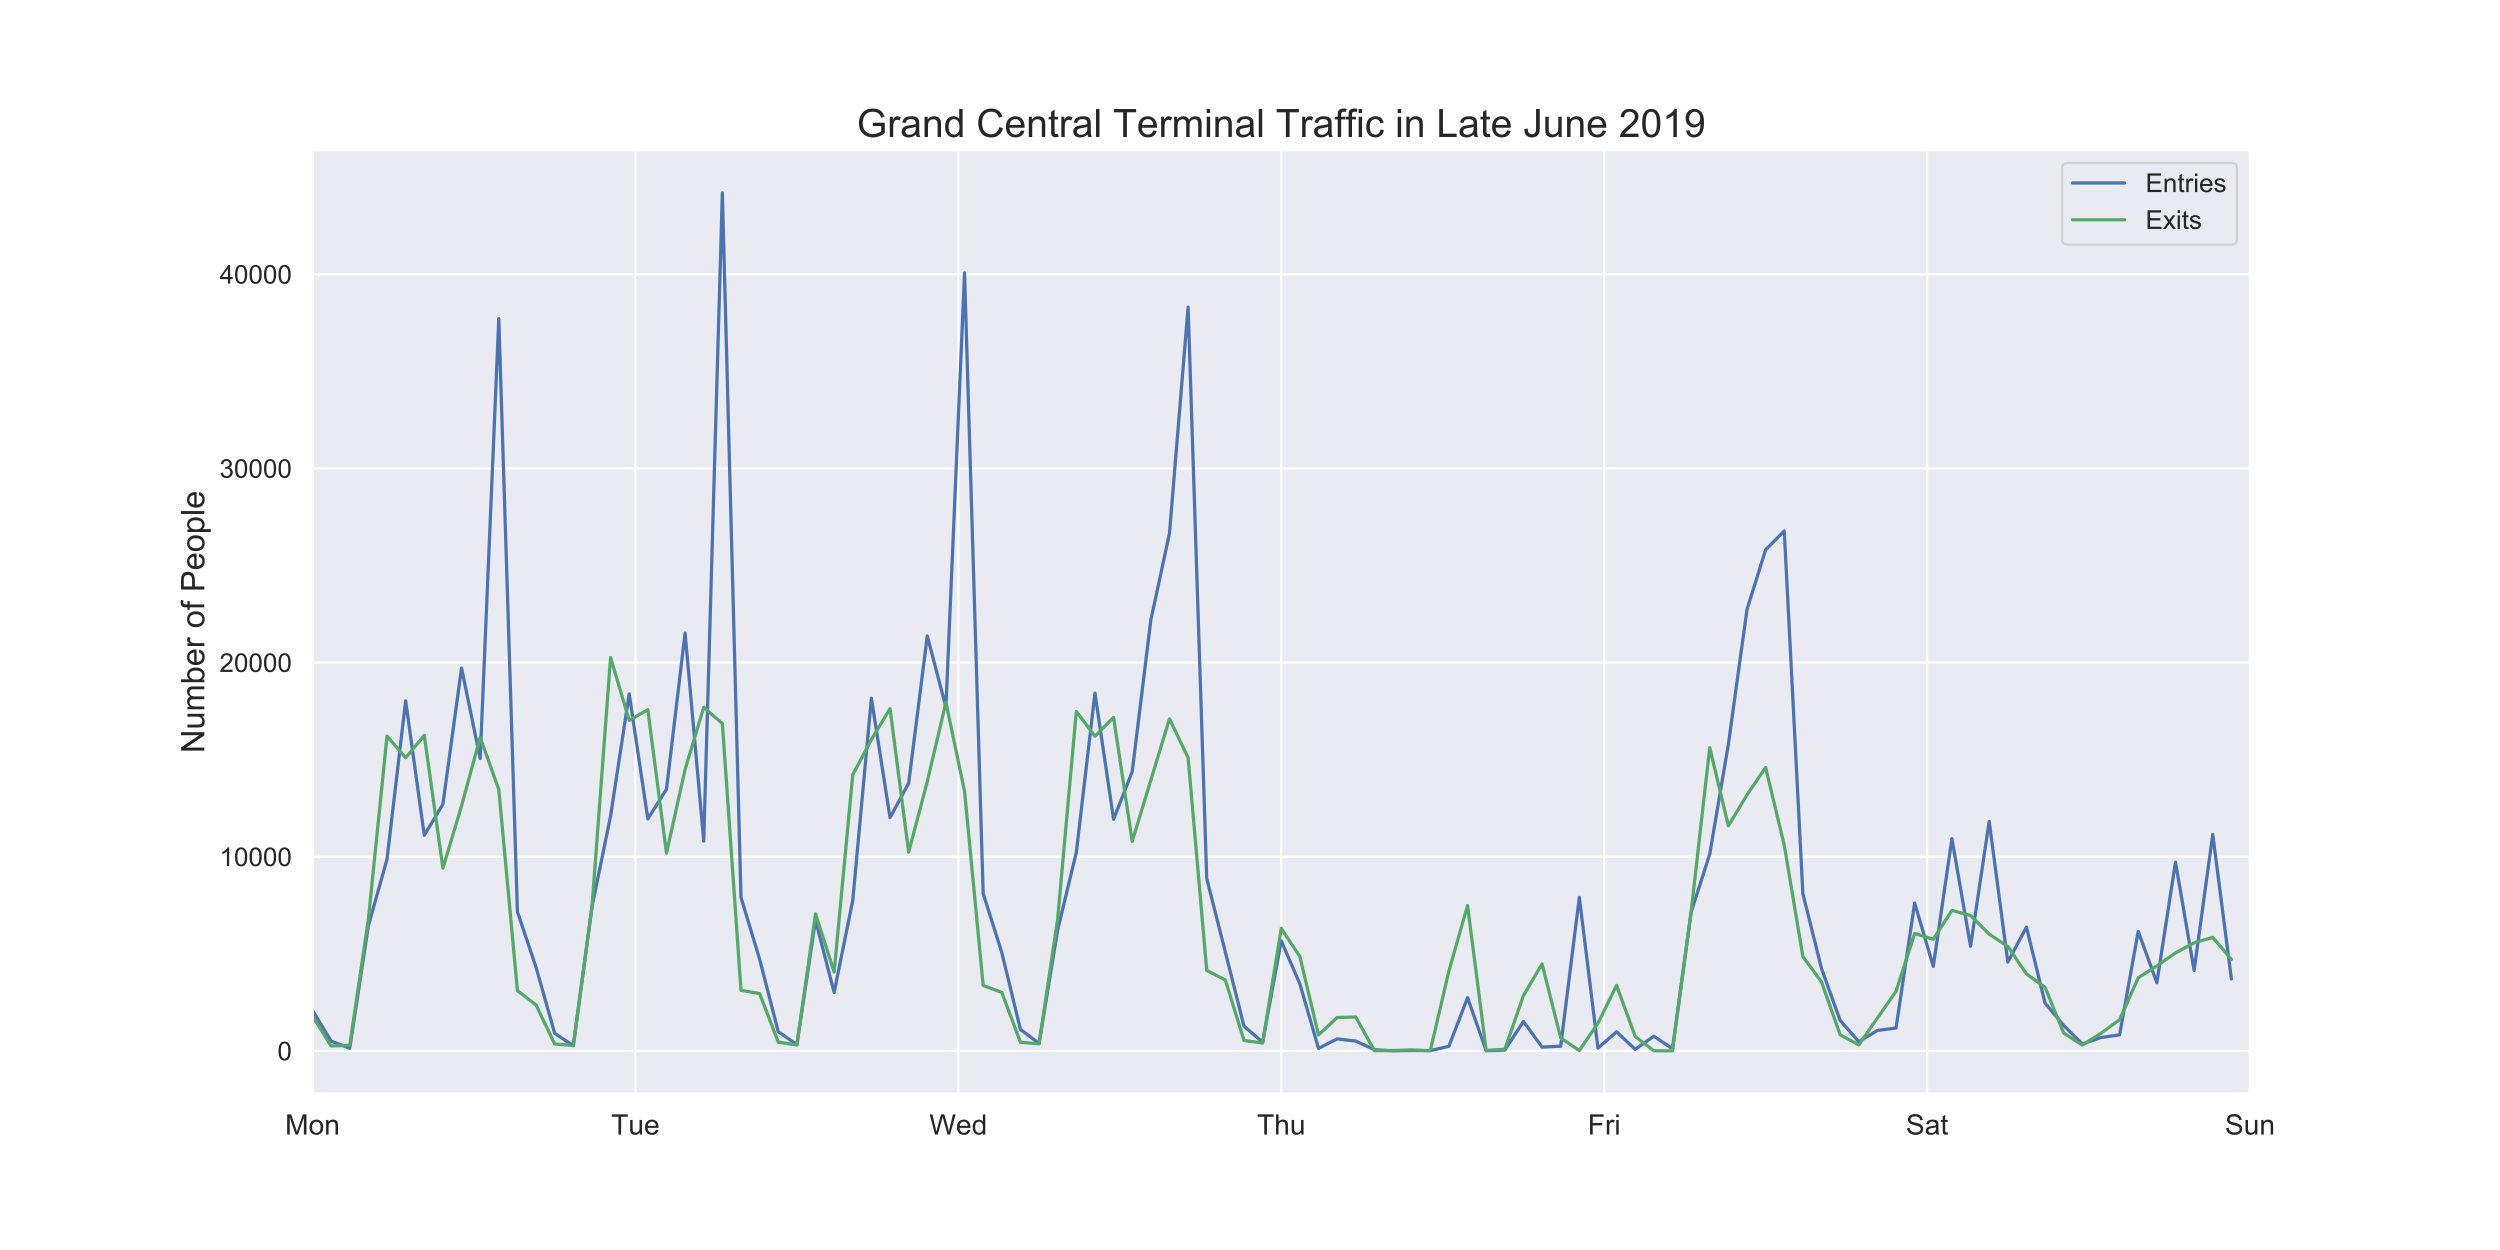
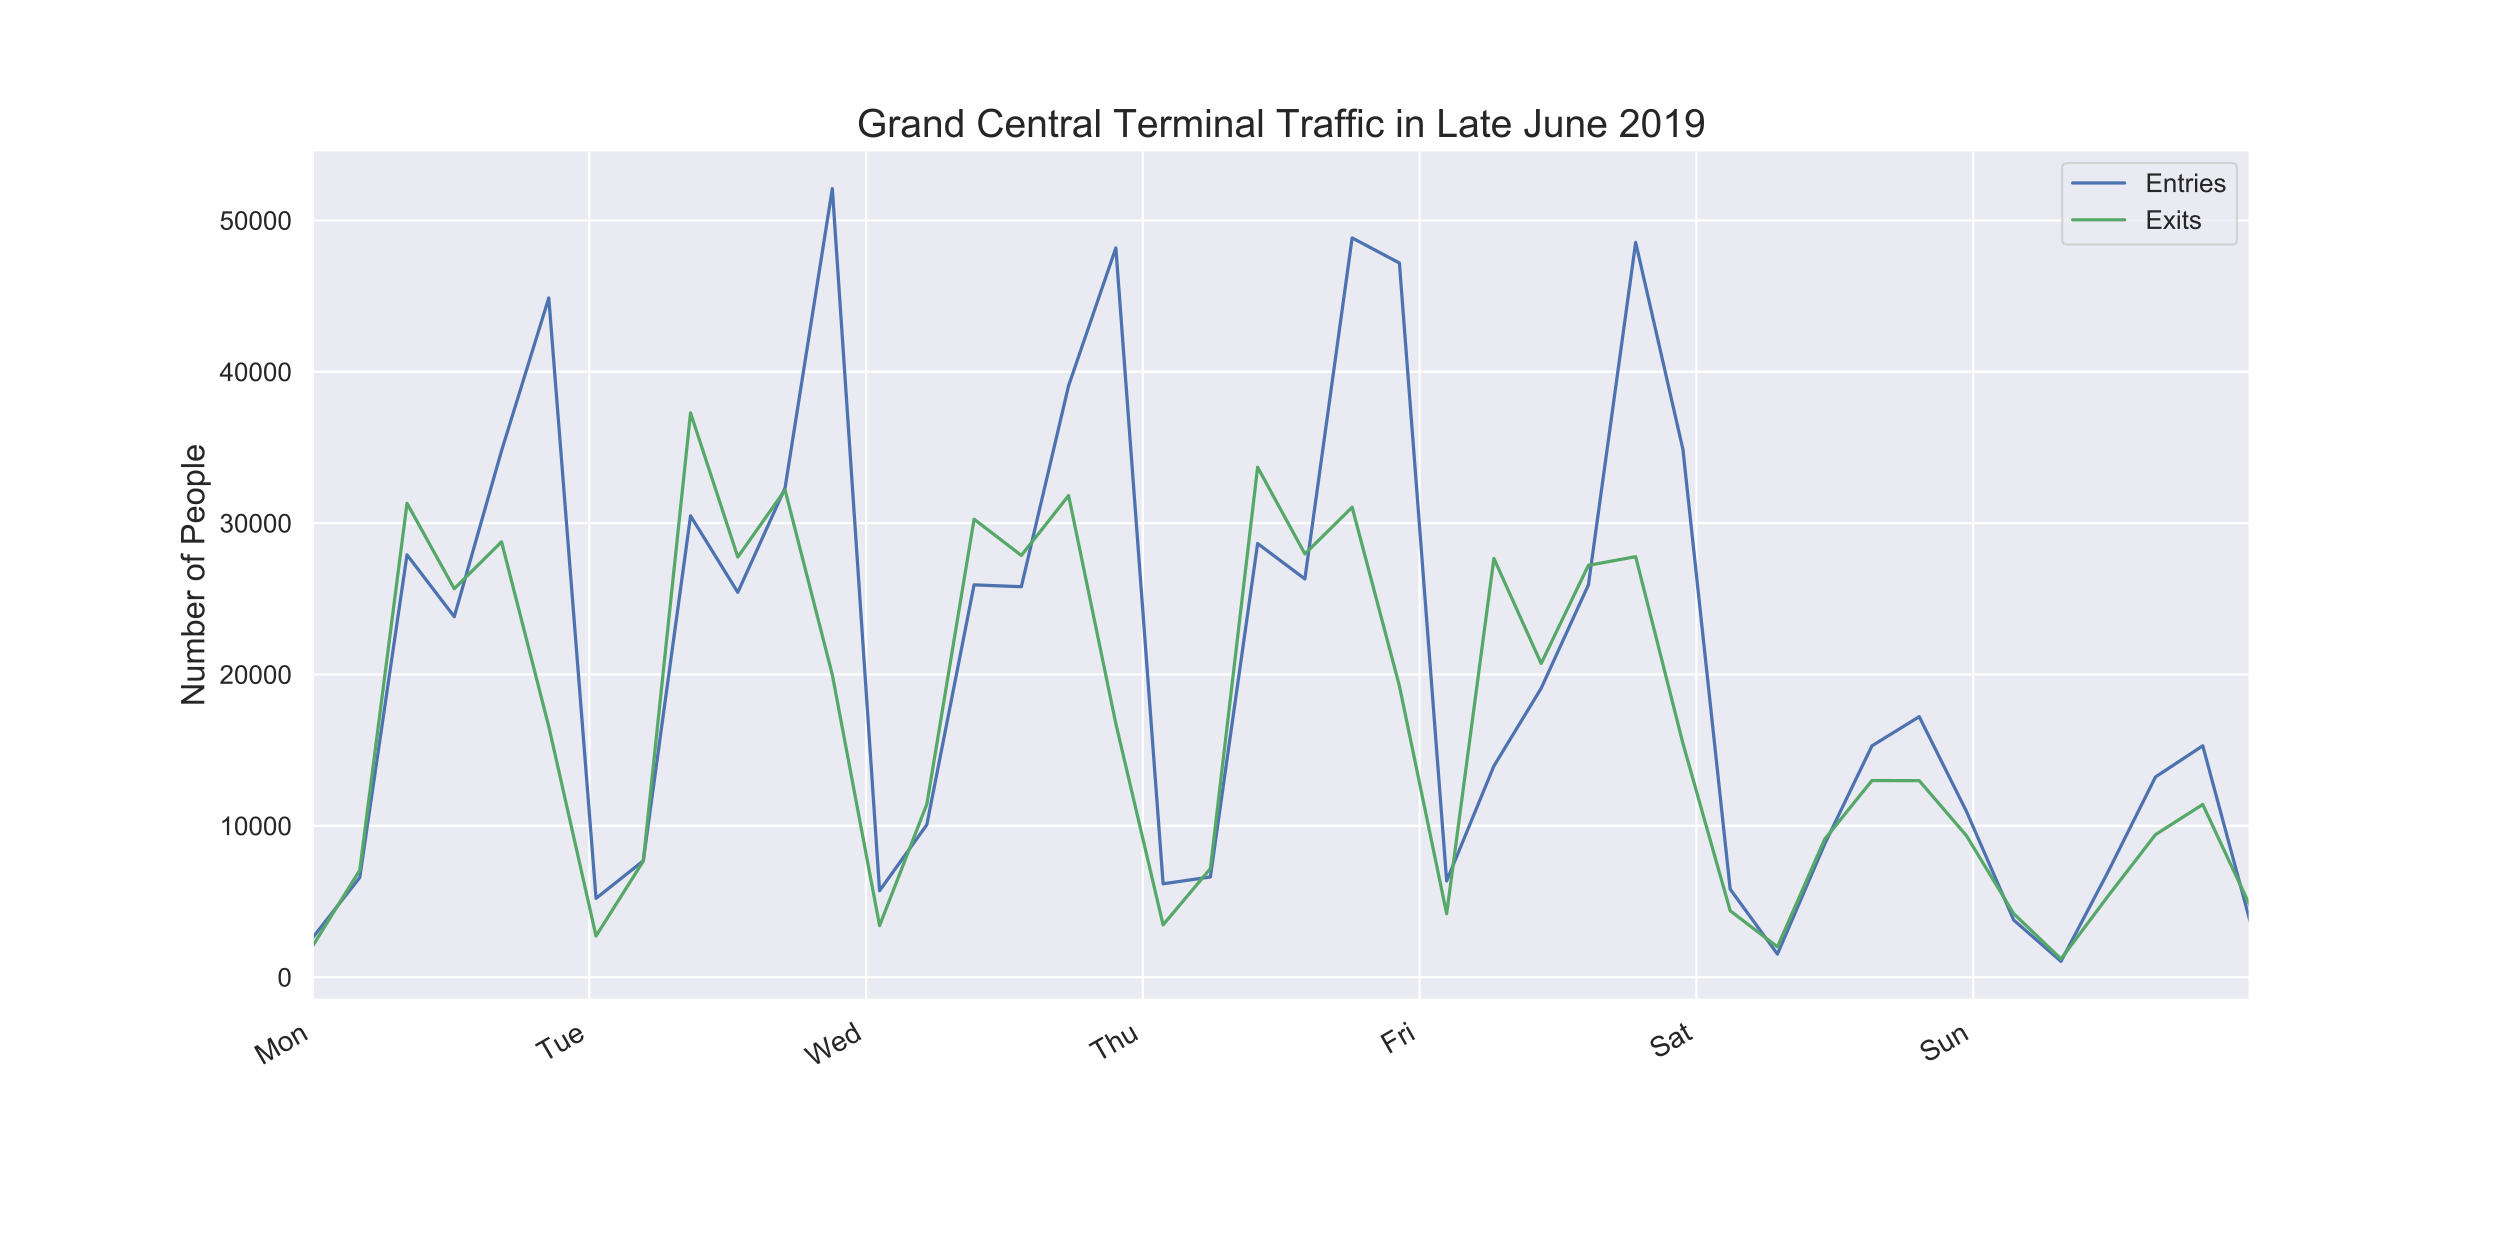
<svg xmlns="http://www.w3.org/2000/svg" xmlns:xlink="http://www.w3.org/1999/xlink" height="576pt" version="1.1" viewBox="0 0 1152 576" width="1152pt">
  <defs>
    <style type="text/css">
*{stroke-linecap:butt;stroke-linejoin:round;}
  </style>
  </defs>
  <g id="figure_1">
    <g id="patch_1">
      <path d="M 0 576  L 1152 576  L 1152 0  L 0 0  z " style="fill:#ffffff;" />
    </g>
    <g id="axes_1">
      <g id="patch_2">
-         <path d="M 144 504  L 1036.8 504  L 1036.8 69.12  L 144 69.12  z " style="fill:#eaeaf2;" />
+         <path d="M 144 460.8  L 1036.8 460.8  L 1036.8 69.12  L 144 69.12  z " style="fill:#eaeaf2;" />
      </g>
      <g id="matplotlib.axis_1">
        <g id="xtick_1">
          <g id="line2d_1">
-             <path clip-path="url(#pf9af2af6a7)" d="M 144 504  L 144 69.12  " style="fill:none;stroke:#ffffff;stroke-linecap:round;" />
+             <path clip-path="url(#p3a976e816b)" d="M 144 460.8  L 144 69.12  " style="fill:none;stroke:#ffffff;stroke-linecap:round;" />
          </g>
          <g id="text_1">
            <defs>
              <path d="M 7.422 0  L 7.422 71.578  L 21.688 71.578  L 38.625 20.906  Q 40.969 13.812 42.047 10.297  Q 43.266 14.203 45.844 21.781  L 62.984 71.578  L 75.734 71.578  L 75.734 0  L 66.609 0  L 66.609 59.906  L 45.797 0  L 37.25 0  L 16.547 60.938  L 16.547 0  z " id="ArialMT-77" />
              <path d="M 3.328 25.922  Q 3.328 40.328 11.328 47.266  Q 18.016 53.031 27.641 53.031  Q 38.328 53.031 45.109 46.016  Q 51.906 39.016 51.906 26.656  Q 51.906 16.656 48.906 10.906  Q 45.906 5.172 40.156 2  Q 34.422 -1.172 27.641 -1.172  Q 16.75 -1.172 10.031 5.812  Q 3.328 12.797 3.328 25.922  z M 12.359 25.922  Q 12.359 15.969 16.703 11.016  Q 21.047 6.062 27.641 6.062  Q 34.188 6.062 38.531 11.031  Q 42.875 16.016 42.875 26.219  Q 42.875 35.844 38.5 40.797  Q 34.125 45.75 27.641 45.75  Q 21.047 45.75 16.703 40.812  Q 12.359 35.891 12.359 25.922  z " id="ArialMT-111" />
              <path d="M 6.594 0  L 6.594 51.859  L 14.5 51.859  L 14.5 44.484  Q 20.219 53.031 31 53.031  Q 35.688 53.031 39.625 51.344  Q 43.562 49.656 45.516 46.922  Q 47.469 44.188 48.25 40.438  Q 48.734 37.984 48.734 31.891  L 48.734 0  L 39.938 0  L 39.938 31.547  Q 39.938 36.922 38.906 39.578  Q 37.891 42.234 35.281 43.812  Q 32.672 45.406 29.156 45.406  Q 23.531 45.406 19.453 41.844  Q 15.375 38.281 15.375 28.328  L 15.375 0  z " id="ArialMT-110" />
            </defs>
-             <g style="fill:#262626;" transform="translate(131.3565 522.8052)scale(0.13 -0.13)">
+             <g style="fill:#262626;" transform="translate(120.8089 491.002)rotate(-30)scale(0.13 -0.13)">
              <use xlink:href="#ArialMT-77" />
              <use x="83.301" xlink:href="#ArialMT-111" />
              <use x="138.916" xlink:href="#ArialMT-110" />
            </g>
          </g>
        </g>
        <g id="xtick_2">
          <g id="line2d_2">
-             <path clip-path="url(#pf9af2af6a7)" d="M 292.8 504  L 292.8 69.12  " style="fill:none;stroke:#ffffff;stroke-linecap:round;" />
+             <path clip-path="url(#p3a976e816b)" d="M 271.543 460.8  L 271.543 69.12  " style="fill:none;stroke:#ffffff;stroke-linecap:round;" />
          </g>
          <g id="text_2">
            <defs>
              <path d="M 25.922 0  L 25.922 63.141  L 2.344 63.141  L 2.344 71.578  L 59.078 71.578  L 59.078 63.141  L 35.406 63.141  L 35.406 0  z " id="ArialMT-84" />
              <path d="M 40.578 0  L 40.578 7.625  Q 34.516 -1.172 24.125 -1.172  Q 19.531 -1.172 15.547 0.578  Q 11.578 2.344 9.641 5  Q 7.719 7.672 6.938 11.531  Q 6.391 14.109 6.391 19.734  L 6.391 51.859  L 15.188 51.859  L 15.188 23.094  Q 15.188 16.219 15.719 13.812  Q 16.547 10.359 19.234 8.375  Q 21.922 6.391 25.875 6.391  Q 29.828 6.391 33.297 8.422  Q 36.766 10.453 38.203 13.938  Q 39.656 17.438 39.656 24.078  L 39.656 51.859  L 48.438 51.859  L 48.438 0  z " id="ArialMT-117" />
              <path d="M 42.094 16.703  L 51.172 15.578  Q 49.031 7.625 43.219 3.219  Q 37.406 -1.172 28.375 -1.172  Q 17 -1.172 10.328 5.828  Q 3.656 12.844 3.656 25.484  Q 3.656 38.578 10.391 45.797  Q 17.141 53.031 27.875 53.031  Q 38.281 53.031 44.875 45.953  Q 51.469 38.875 51.469 26.031  Q 51.469 25.25 51.422 23.688  L 12.75 23.688  Q 13.234 15.141 17.578 10.594  Q 21.922 6.062 28.422 6.062  Q 33.25 6.062 36.672 8.594  Q 40.094 11.141 42.094 16.703  z M 13.234 30.906  L 42.188 30.906  Q 41.609 37.453 38.875 40.719  Q 34.672 45.797 27.984 45.797  Q 21.922 45.797 17.797 41.75  Q 13.672 37.703 13.234 30.906  z " id="ArialMT-101" />
            </defs>
-             <g style="fill:#262626;" transform="translate(281.6037 522.8052)scale(0.13 -0.13)">
+             <g style="fill:#262626;" transform="translate(250.8585 489.5548)rotate(-30)scale(0.13 -0.13)">
              <use xlink:href="#ArialMT-84" />
              <use x="61.037" xlink:href="#ArialMT-117" />
              <use x="116.652" xlink:href="#ArialMT-101" />
            </g>
          </g>
        </g>
        <g id="xtick_3">
          <g id="line2d_3">
-             <path clip-path="url(#pf9af2af6a7)" d="M 441.6 504  L 441.6 69.12  " style="fill:none;stroke:#ffffff;stroke-linecap:round;" />
+             <path clip-path="url(#p3a976e816b)" d="M 399.086 460.8  L 399.086 69.12  " style="fill:none;stroke:#ffffff;stroke-linecap:round;" />
          </g>
          <g id="text_3">
            <defs>
              <path d="M 20.219 0  L 1.219 71.578  L 10.938 71.578  L 21.828 24.656  Q 23.578 17.281 24.859 10.016  Q 27.594 21.484 28.078 23.25  L 41.703 71.578  L 53.125 71.578  L 63.375 35.359  Q 67.234 21.875 68.953 10.016  Q 70.312 16.797 72.516 25.594  L 83.734 71.578  L 93.266 71.578  L 73.641 0  L 64.5 0  L 49.422 54.547  Q 47.516 61.375 47.172 62.938  Q 46.047 58.016 45.062 54.547  L 29.891 0  z " id="ArialMT-87" />
              <path d="M 40.234 0  L 40.234 6.547  Q 35.297 -1.172 25.734 -1.172  Q 19.531 -1.172 14.328 2.25  Q 9.125 5.672 6.266 11.797  Q 3.422 17.922 3.422 25.875  Q 3.422 33.641 6 39.969  Q 8.594 46.297 13.766 49.656  Q 18.953 53.031 25.344 53.031  Q 30.031 53.031 33.688 51.047  Q 37.359 49.078 39.656 45.906  L 39.656 71.578  L 48.391 71.578  L 48.391 0  z M 12.453 25.875  Q 12.453 15.922 16.641 10.984  Q 20.844 6.062 26.562 6.062  Q 32.328 6.062 36.344 10.766  Q 40.375 15.484 40.375 25.141  Q 40.375 35.797 36.266 40.766  Q 32.172 45.75 26.172 45.75  Q 20.312 45.75 16.375 40.969  Q 12.453 36.188 12.453 25.875  z " id="ArialMT-100" />
            </defs>
-             <g style="fill:#262626;" transform="translate(428.2364 522.8052)scale(0.13 -0.13)">
+             <g style="fill:#262626;" transform="translate(374.6474 491.7221)rotate(-30)scale(0.13 -0.13)">
              <use xlink:href="#ArialMT-87" />
              <use x="94.369" xlink:href="#ArialMT-101" />
              <use x="149.984" xlink:href="#ArialMT-100" />
            </g>
          </g>
        </g>
        <g id="xtick_4">
          <g id="line2d_4">
-             <path clip-path="url(#pf9af2af6a7)" d="M 590.4 504  L 590.4 69.12  " style="fill:none;stroke:#ffffff;stroke-linecap:round;" />
+             <path clip-path="url(#p3a976e816b)" d="M 526.629 460.8  L 526.629 69.12  " style="fill:none;stroke:#ffffff;stroke-linecap:round;" />
          </g>
          <g id="text_4">
            <defs>
              <path d="M 6.594 0  L 6.594 71.578  L 15.375 71.578  L 15.375 45.906  Q 21.531 53.031 30.906 53.031  Q 36.672 53.031 40.922 50.75  Q 45.172 48.484 47 44.484  Q 48.828 40.484 48.828 32.859  L 48.828 0  L 40.047 0  L 40.047 32.859  Q 40.047 39.453 37.188 42.453  Q 34.328 45.453 29.109 45.453  Q 25.203 45.453 21.75 43.422  Q 18.312 41.406 16.844 37.938  Q 15.375 34.469 15.375 28.375  L 15.375 0  z " id="ArialMT-104" />
            </defs>
-             <g style="fill:#262626;" transform="translate(579.2007 522.8052)scale(0.13 -0.13)">
+             <g style="fill:#262626;" transform="translate(505.9389 489.5578)rotate(-30)scale(0.13 -0.13)">
              <use xlink:href="#ArialMT-84" />
              <use x="61.084" xlink:href="#ArialMT-104" />
              <use x="116.699" xlink:href="#ArialMT-117" />
            </g>
          </g>
        </g>
        <g id="xtick_5">
          <g id="line2d_5">
-             <path clip-path="url(#pf9af2af6a7)" d="M 739.2 504  L 739.2 69.12  " style="fill:none;stroke:#ffffff;stroke-linecap:round;" />
+             <path clip-path="url(#p3a976e816b)" d="M 654.171 460.8  L 654.171 69.12  " style="fill:none;stroke:#ffffff;stroke-linecap:round;" />
          </g>
          <g id="text_5">
            <defs>
              <path d="M 8.203 0  L 8.203 71.578  L 56.5 71.578  L 56.5 63.141  L 17.672 63.141  L 17.672 40.969  L 51.266 40.969  L 51.266 32.516  L 17.672 32.516  L 17.672 0  z " id="ArialMT-70" />
              <path d="M 6.5 0  L 6.5 51.859  L 14.406 51.859  L 14.406 44  Q 17.438 49.516 20 51.266  Q 22.562 53.031 25.641 53.031  Q 30.078 53.031 34.672 50.203  L 31.641 42.047  Q 28.422 43.953 25.203 43.953  Q 22.312 43.953 20.016 42.219  Q 17.719 40.484 16.75 37.406  Q 15.281 32.719 15.281 27.156  L 15.281 0  z " id="ArialMT-114" />
              <path d="M 6.641 61.469  L 6.641 71.578  L 15.438 71.578  L 15.438 61.469  z M 6.641 0  L 6.641 51.859  L 15.438 51.859  L 15.438 0  z " id="ArialMT-105" />
            </defs>
-             <g style="fill:#262626;" transform="translate(731.6214 522.8052)scale(0.13 -0.13)">
+             <g style="fill:#262626;" transform="translate(639.753 485.9371)rotate(-30)scale(0.13 -0.13)">
              <use xlink:href="#ArialMT-70" />
              <use x="61.084" xlink:href="#ArialMT-114" />
              <use x="94.385" xlink:href="#ArialMT-105" />
            </g>
          </g>
        </g>
        <g id="xtick_6">
          <g id="line2d_6">
-             <path clip-path="url(#pf9af2af6a7)" d="M 888 504  L 888 69.12  " style="fill:none;stroke:#ffffff;stroke-linecap:round;" />
+             <path clip-path="url(#p3a976e816b)" d="M 781.714 460.8  L 781.714 69.12  " style="fill:none;stroke:#ffffff;stroke-linecap:round;" />
          </g>
          <g id="text_6">
            <defs>
              <path d="M 4.5 23  L 13.422 23.781  Q 14.062 18.406 16.375 14.969  Q 18.703 11.531 23.578 9.406  Q 28.469 7.281 34.578 7.281  Q 39.984 7.281 44.141 8.891  Q 48.297 10.5 50.312 13.297  Q 52.344 16.109 52.344 19.438  Q 52.344 22.797 50.391 25.312  Q 48.438 27.828 43.953 29.547  Q 41.062 30.672 31.203 33.031  Q 21.344 35.406 17.391 37.5  Q 12.25 40.188 9.734 44.156  Q 7.234 48.141 7.234 53.078  Q 7.234 58.5 10.297 63.203  Q 13.375 67.922 19.281 70.359  Q 25.203 72.797 32.422 72.797  Q 40.375 72.797 46.453 70.234  Q 52.547 67.672 55.812 62.688  Q 59.078 57.719 59.328 51.422  L 50.25 50.734  Q 49.516 57.516 45.281 60.984  Q 41.062 64.453 32.812 64.453  Q 24.219 64.453 20.281 61.297  Q 16.359 58.156 16.359 53.719  Q 16.359 49.859 19.141 47.359  Q 21.875 44.875 33.422 42.266  Q 44.969 39.656 49.266 37.703  Q 55.516 34.812 58.484 30.391  Q 61.469 25.984 61.469 20.219  Q 61.469 14.5 58.203 9.438  Q 54.938 4.391 48.797 1.578  Q 42.672 -1.219 35.016 -1.219  Q 25.297 -1.219 18.719 1.609  Q 12.156 4.438 8.422 10.125  Q 4.688 15.828 4.5 23  z " id="ArialMT-83" />
              <path d="M 40.438 6.391  Q 35.547 2.25 31.031 0.531  Q 26.516 -1.172 21.344 -1.172  Q 12.797 -1.172 8.203 3  Q 3.609 7.172 3.609 13.672  Q 3.609 17.484 5.344 20.625  Q 7.078 23.781 9.891 25.688  Q 12.703 27.594 16.219 28.562  Q 18.797 29.25 24.031 29.891  Q 34.672 31.156 39.703 32.906  Q 39.75 34.719 39.75 35.203  Q 39.75 40.578 37.25 42.781  Q 33.891 45.75 27.25 45.75  Q 21.047 45.75 18.094 43.578  Q 15.141 41.406 13.719 35.891  L 5.125 37.062  Q 6.297 42.578 8.984 45.969  Q 11.672 49.359 16.75 51.188  Q 21.828 53.031 28.516 53.031  Q 35.156 53.031 39.297 51.469  Q 43.453 49.906 45.406 47.531  Q 47.359 45.172 48.141 41.547  Q 48.578 39.312 48.578 33.453  L 48.578 21.734  Q 48.578 9.469 49.141 6.219  Q 49.703 2.984 51.375 0  L 42.188 0  Q 40.828 2.734 40.438 6.391  z M 39.703 26.031  Q 34.906 24.078 25.344 22.703  Q 19.922 21.922 17.672 20.938  Q 15.438 19.969 14.203 18.094  Q 12.984 16.219 12.984 13.922  Q 12.984 10.406 15.641 8.062  Q 18.312 5.719 23.438 5.719  Q 28.516 5.719 32.469 7.938  Q 36.422 10.156 38.281 14.016  Q 39.703 17 39.703 22.797  z " id="ArialMT-97" />
              <path d="M 25.781 7.859  L 27.047 0.094  Q 23.344 -0.688 20.406 -0.688  Q 15.625 -0.688 12.984 0.828  Q 10.359 2.344 9.281 4.812  Q 8.203 7.281 8.203 15.188  L 8.203 45.016  L 1.766 45.016  L 1.766 51.859  L 8.203 51.859  L 8.203 64.703  L 16.938 69.969  L 16.938 51.859  L 25.781 51.859  L 25.781 45.016  L 16.938 45.016  L 16.938 14.703  Q 16.938 10.938 17.406 9.859  Q 17.875 8.797 18.922 8.156  Q 19.969 7.516 21.922 7.516  Q 23.391 7.516 25.781 7.859  z " id="ArialMT-116" />
            </defs>
-             <g style="fill:#262626;" transform="translate(878.2439 522.8052)scale(0.13 -0.13)">
+             <g style="fill:#262626;" transform="translate(763.5244 488.1146)rotate(-30)scale(0.13 -0.13)">
              <use xlink:href="#ArialMT-83" />
              <use x="66.699" xlink:href="#ArialMT-97" />
              <use x="122.314" xlink:href="#ArialMT-116" />
            </g>
          </g>
        </g>
        <g id="xtick_7">
          <g id="line2d_7">
-             <path clip-path="url(#pf9af2af6a7)" d="M 1036.8 504  L 1036.8 69.12  " style="fill:none;stroke:#ffffff;stroke-linecap:round;" />
+             <path clip-path="url(#p3a976e816b)" d="M 909.257 460.8  L 909.257 69.12  " style="fill:none;stroke:#ffffff;stroke-linecap:round;" />
          </g>
          <g id="text_7">
-             <g style="fill:#262626;" transform="translate(1025.235 522.8052)scale(0.13 -0.13)">
+             <g style="fill:#262626;" transform="translate(887.9342 489.9234)rotate(-30)scale(0.13 -0.13)">
              <use xlink:href="#ArialMT-83" />
              <use x="66.699" xlink:href="#ArialMT-117" />
              <use x="122.314" xlink:href="#ArialMT-110" />
            </g>
          </g>
        </g>
+         <g id="xtick_8">
+           <g id="line2d_8">
+             <path clip-path="url(#p3a976e816b)" d="M 1036.8 460.8  L 1036.8 69.12  " style="fill:none;stroke:#ffffff;stroke-linecap:round;" />
+           </g>
+         </g>
      </g>
      <g id="matplotlib.axis_2">
        <g id="ytick_1">
-           <g id="line2d_8">
-             <path clip-path="url(#pf9af2af6a7)" d="M 144 484.26  L 1036.8 484.26  " style="fill:none;stroke:#ffffff;stroke-linecap:round;" />
+           <g id="line2d_9">
+             <path clip-path="url(#p3a976e816b)" d="M 144 450.285  L 1036.8 450.285  " style="fill:none;stroke:#ffffff;stroke-linecap:round;" />
          </g>
          <g id="text_8">
            <defs>
              <path d="M 4.156 35.297  Q 4.156 48 6.766 55.734  Q 9.375 63.484 14.516 67.672  Q 19.672 71.875 27.484 71.875  Q 33.25 71.875 37.594 69.547  Q 41.938 67.234 44.766 62.859  Q 47.609 58.5 49.219 52.219  Q 50.828 45.953 50.828 35.297  Q 50.828 22.703 48.234 14.969  Q 45.656 7.234 40.5 3  Q 35.359 -1.219 27.484 -1.219  Q 17.141 -1.219 11.234 6.203  Q 4.156 15.141 4.156 35.297  z M 13.188 35.297  Q 13.188 17.672 17.312 11.828  Q 21.438 6 27.484 6  Q 33.547 6 37.672 11.859  Q 41.797 17.719 41.797 35.297  Q 41.797 52.984 37.672 58.781  Q 33.547 64.594 27.391 64.594  Q 21.344 64.594 17.719 59.469  Q 13.188 52.938 13.188 35.297  z " id="ArialMT-48" />
            </defs>
-             <g style="fill:#262626;" transform="translate(127.8269 488.5543)scale(0.12 -0.12)">
+             <g style="fill:#262626;" transform="translate(127.8269 454.5792)scale(0.12 -0.12)">
              <use xlink:href="#ArialMT-48" />
            </g>
          </g>
        </g>
        <g id="ytick_2">
-           <g id="line2d_9">
-             <path clip-path="url(#pf9af2af6a7)" d="M 144 394.791  L 1036.8 394.791  " style="fill:none;stroke:#ffffff;stroke-linecap:round;" />
+           <g id="line2d_10">
+             <path clip-path="url(#p3a976e816b)" d="M 144 380.542  L 1036.8 380.542  " style="fill:none;stroke:#ffffff;stroke-linecap:round;" />
          </g>
          <g id="text_9">
            <defs>
              <path d="M 37.25 0  L 28.469 0  L 28.469 56  Q 25.297 52.984 20.141 49.953  Q 14.984 46.922 10.891 45.406  L 10.891 53.906  Q 18.266 57.375 23.781 62.297  Q 29.297 67.234 31.594 71.875  L 37.25 71.875  z " id="ArialMT-49" />
            </defs>
-             <g style="fill:#262626;" transform="translate(101.1344 399.0853)scale(0.12 -0.12)">
+             <g style="fill:#262626;" transform="translate(101.1344 384.8362)scale(0.12 -0.12)">
              <use xlink:href="#ArialMT-49" />
              <use x="55.615" xlink:href="#ArialMT-48" />
              <use x="111.23" xlink:href="#ArialMT-48" />
              <use x="166.846" xlink:href="#ArialMT-48" />
              <use x="222.461" xlink:href="#ArialMT-48" />
            </g>
          </g>
        </g>
        <g id="ytick_3">
-           <g id="line2d_10">
-             <path clip-path="url(#pf9af2af6a7)" d="M 144 305.322  L 1036.8 305.322  " style="fill:none;stroke:#ffffff;stroke-linecap:round;" />
+           <g id="line2d_11">
+             <path clip-path="url(#p3a976e816b)" d="M 144 310.799  L 1036.8 310.799  " style="fill:none;stroke:#ffffff;stroke-linecap:round;" />
          </g>
          <g id="text_10">
            <defs>
              <path d="M 50.344 8.453  L 50.344 0  L 3.031 0  Q 2.938 3.172 4.047 6.109  Q 5.859 10.938 9.828 15.625  Q 13.812 20.312 21.344 26.469  Q 33.016 36.031 37.109 41.625  Q 41.219 47.219 41.219 52.203  Q 41.219 57.422 37.469 61  Q 33.734 64.594 27.734 64.594  Q 21.391 64.594 17.578 60.781  Q 13.766 56.984 13.719 50.25  L 4.688 51.172  Q 5.609 61.281 11.656 66.578  Q 17.719 71.875 27.938 71.875  Q 38.234 71.875 44.234 66.156  Q 50.25 60.453 50.25 52  Q 50.25 47.703 48.484 43.547  Q 46.734 39.406 42.656 34.812  Q 38.578 30.219 29.109 22.219  Q 21.188 15.578 18.938 13.203  Q 16.703 10.844 15.234 8.453  z " id="ArialMT-50" />
            </defs>
-             <g style="fill:#262626;" transform="translate(101.1344 309.6163)scale(0.12 -0.12)">
+             <g style="fill:#262626;" transform="translate(101.1344 315.0933)scale(0.12 -0.12)">
              <use xlink:href="#ArialMT-50" />
              <use x="55.615" xlink:href="#ArialMT-48" />
              <use x="111.23" xlink:href="#ArialMT-48" />
              <use x="166.846" xlink:href="#ArialMT-48" />
              <use x="222.461" xlink:href="#ArialMT-48" />
            </g>
          </g>
        </g>
        <g id="ytick_4">
-           <g id="line2d_11">
-             <path clip-path="url(#pf9af2af6a7)" d="M 144 215.853  L 1036.8 215.853  " style="fill:none;stroke:#ffffff;stroke-linecap:round;" />
+           <g id="line2d_12">
+             <path clip-path="url(#p3a976e816b)" d="M 144 241.056  L 1036.8 241.056  " style="fill:none;stroke:#ffffff;stroke-linecap:round;" />
          </g>
          <g id="text_11">
            <defs>
              <path d="M 4.203 18.891  L 12.984 20.062  Q 14.5 12.594 18.141 9.297  Q 21.781 6 27 6  Q 33.203 6 37.469 10.297  Q 41.75 14.594 41.75 20.953  Q 41.75 27 37.797 30.922  Q 33.844 34.859 27.734 34.859  Q 25.25 34.859 21.531 33.891  L 22.516 41.609  Q 23.391 41.5 23.922 41.5  Q 29.547 41.5 34.031 44.422  Q 38.531 47.359 38.531 53.469  Q 38.531 58.297 35.25 61.469  Q 31.984 64.656 26.812 64.656  Q 21.688 64.656 18.266 61.422  Q 14.844 58.203 13.875 51.766  L 5.078 53.328  Q 6.688 62.156 12.391 67.016  Q 18.109 71.875 26.609 71.875  Q 32.469 71.875 37.391 69.359  Q 42.328 66.844 44.938 62.5  Q 47.562 58.156 47.562 53.266  Q 47.562 48.641 45.062 44.828  Q 42.578 41.016 37.703 38.766  Q 44.047 37.312 47.562 32.688  Q 51.078 28.078 51.078 21.141  Q 51.078 11.766 44.234 5.25  Q 37.406 -1.266 26.953 -1.266  Q 17.531 -1.266 11.297 4.344  Q 5.078 9.969 4.203 18.891  z " id="ArialMT-51" />
            </defs>
-             <g style="fill:#262626;" transform="translate(101.1344 220.1474)scale(0.12 -0.12)">
+             <g style="fill:#262626;" transform="translate(101.1344 245.3503)scale(0.12 -0.12)">
              <use xlink:href="#ArialMT-51" />
              <use x="55.615" xlink:href="#ArialMT-48" />
              <use x="111.23" xlink:href="#ArialMT-48" />
              <use x="166.846" xlink:href="#ArialMT-48" />
              <use x="222.461" xlink:href="#ArialMT-48" />
            </g>
          </g>
        </g>
        <g id="ytick_5">
-           <g id="line2d_12">
-             <path clip-path="url(#pf9af2af6a7)" d="M 144 126.384  L 1036.8 126.384  " style="fill:none;stroke:#ffffff;stroke-linecap:round;" />
+           <g id="line2d_13">
+             <path clip-path="url(#p3a976e816b)" d="M 144 171.313  L 1036.8 171.313  " style="fill:none;stroke:#ffffff;stroke-linecap:round;" />
          </g>
          <g id="text_12">
            <defs>
              <path d="M 32.328 0  L 32.328 17.141  L 1.266 17.141  L 1.266 25.203  L 33.938 71.578  L 41.109 71.578  L 41.109 25.203  L 50.781 25.203  L 50.781 17.141  L 41.109 17.141  L 41.109 0  z M 32.328 25.203  L 32.328 57.469  L 9.906 25.203  z " id="ArialMT-52" />
            </defs>
-             <g style="fill:#262626;" transform="translate(101.1344 130.6784)scale(0.12 -0.12)">
+             <g style="fill:#262626;" transform="translate(101.1344 175.6073)scale(0.12 -0.12)">
              <use xlink:href="#ArialMT-52" />
              <use x="55.615" xlink:href="#ArialMT-48" />
              <use x="111.23" xlink:href="#ArialMT-48" />
              <use x="166.846" xlink:href="#ArialMT-48" />
              <use x="222.461" xlink:href="#ArialMT-48" />
            </g>
          </g>
        </g>
-         <g id="text_13">
+         <g id="ytick_6">
+           <g id="line2d_14">
+             <path clip-path="url(#p3a976e816b)" d="M 144 101.57  L 1036.8 101.57  " style="fill:none;stroke:#ffffff;stroke-linecap:round;" />
+           </g>
+           <g id="text_13">
+             <defs>
+               <path d="M 4.156 18.75  L 13.375 19.531  Q 14.406 12.797 18.141 9.391  Q 21.875 6 27.156 6  Q 33.5 6 37.891 10.781  Q 42.281 15.578 42.281 23.484  Q 42.281 31 38.062 35.344  Q 33.844 39.703 27 39.703  Q 22.75 39.703 19.328 37.766  Q 15.922 35.844 13.969 32.766  L 5.719 33.844  L 12.641 70.609  L 48.25 70.609  L 48.25 62.203  L 19.672 62.203  L 15.828 42.969  Q 22.266 47.469 29.344 47.469  Q 38.719 47.469 45.156 40.969  Q 51.609 34.469 51.609 24.266  Q 51.609 14.547 45.953 7.469  Q 39.062 -1.219 27.156 -1.219  Q 17.391 -1.219 11.203 4.25  Q 5.031 9.719 4.156 18.75  z " id="ArialMT-53" />
+             </defs>
+             <g style="fill:#262626;" transform="translate(101.1344 105.8643)scale(0.12 -0.12)">
+               <use xlink:href="#ArialMT-53" />
+               <use x="55.615" xlink:href="#ArialMT-48" />
+               <use x="111.23" xlink:href="#ArialMT-48" />
+               <use x="166.846" xlink:href="#ArialMT-48" />
+               <use x="222.461" xlink:href="#ArialMT-48" />
+             </g>
+           </g>
+         </g>
+         <g id="text_14">
          <defs>
            <path d="M 7.625 0  L 7.625 71.578  L 17.328 71.578  L 54.938 15.375  L 54.938 71.578  L 64.016 71.578  L 64.016 0  L 54.297 0  L 16.703 56.25  L 16.703 0  z " id="ArialMT-78" />
            <path d="M 6.594 0  L 6.594 51.859  L 14.453 51.859  L 14.453 44.578  Q 16.891 48.391 20.938 50.703  Q 25 53.031 30.172 53.031  Q 35.938 53.031 39.625 50.641  Q 43.312 48.25 44.828 43.953  Q 50.984 53.031 60.844 53.031  Q 68.562 53.031 72.703 48.75  Q 76.859 44.484 76.859 35.594  L 76.859 0  L 68.109 0  L 68.109 32.672  Q 68.109 37.938 67.25 40.25  Q 66.406 42.578 64.156 43.984  Q 61.922 45.406 58.891 45.406  Q 53.422 45.406 49.797 41.766  Q 46.188 38.141 46.188 30.125  L 46.188 0  L 37.406 0  L 37.406 33.688  Q 37.406 39.547 35.25 42.469  Q 33.109 45.406 28.219 45.406  Q 24.516 45.406 21.359 43.453  Q 18.219 41.5 16.797 37.734  Q 15.375 33.984 15.375 26.906  L 15.375 0  z " id="ArialMT-109" />
            <path d="M 14.703 0  L 6.547 0  L 6.547 71.578  L 15.328 71.578  L 15.328 46.047  Q 20.906 53.031 29.547 53.031  Q 34.328 53.031 38.594 51.094  Q 42.875 49.172 45.625 45.672  Q 48.391 42.188 49.953 37.25  Q 51.516 32.328 51.516 26.703  Q 51.516 13.375 44.922 6.094  Q 38.328 -1.172 29.109 -1.172  Q 19.922 -1.172 14.703 6.5  z M 14.594 26.312  Q 14.594 17 17.141 12.844  Q 21.297 6.062 28.375 6.062  Q 34.125 6.062 38.328 11.062  Q 42.531 16.062 42.531 25.984  Q 42.531 36.141 38.5 40.969  Q 34.469 45.797 28.766 45.797  Q 23 45.797 18.797 40.797  Q 14.594 35.797 14.594 26.312  z " id="ArialMT-98" />
            <path id="ArialMT-32" />
            <path d="M 8.688 0  L 8.688 45.016  L 0.922 45.016  L 0.922 51.859  L 8.688 51.859  L 8.688 57.375  Q 8.688 62.594 9.625 65.141  Q 10.891 68.562 14.078 70.672  Q 17.281 72.797 23.047 72.797  Q 26.766 72.797 31.25 71.922  L 29.938 64.266  Q 27.203 64.75 24.75 64.75  Q 20.75 64.75 19.094 63.031  Q 17.438 61.328 17.438 56.641  L 17.438 51.859  L 27.547 51.859  L 27.547 45.016  L 17.438 45.016  L 17.438 0  z " id="ArialMT-102" />
            <path d="M 7.719 0  L 7.719 71.578  L 34.719 71.578  Q 41.844 71.578 45.609 70.906  Q 50.875 70.016 54.438 67.547  Q 58.016 65.094 60.188 60.641  Q 62.359 56.203 62.359 50.875  Q 62.359 41.75 56.547 35.422  Q 50.734 29.109 35.547 29.109  L 17.188 29.109  L 17.188 0  z M 17.188 37.547  L 35.688 37.547  Q 44.875 37.547 48.734 40.969  Q 52.594 44.391 52.594 50.594  Q 52.594 55.078 50.312 58.266  Q 48.047 61.469 44.344 62.5  Q 41.938 63.141 35.5 63.141  L 17.188 63.141  z " id="ArialMT-80" />
            <path d="M 6.594 -19.875  L 6.594 51.859  L 14.594 51.859  L 14.594 45.125  Q 17.438 49.078 21 51.047  Q 24.562 53.031 29.641 53.031  Q 36.281 53.031 41.359 49.609  Q 46.438 46.188 49.016 39.953  Q 51.609 33.734 51.609 26.312  Q 51.609 18.359 48.75 11.984  Q 45.906 5.609 40.453 2.219  Q 35.016 -1.172 29 -1.172  Q 24.609 -1.172 21.109 0.688  Q 17.625 2.547 15.375 5.375  L 15.375 -19.875  z M 14.547 25.641  Q 14.547 15.625 18.594 10.844  Q 22.656 6.062 28.422 6.062  Q 34.281 6.062 38.453 11.016  Q 42.625 15.969 42.625 26.375  Q 42.625 36.281 38.547 41.203  Q 34.469 46.141 28.812 46.141  Q 23.188 46.141 18.859 40.891  Q 14.547 35.641 14.547 25.641  z " id="ArialMT-112" />
            <path d="M 6.391 0  L 6.391 71.578  L 15.188 71.578  L 15.188 0  z " id="ArialMT-108" />
          </defs>
-           <g style="fill:#262626;" transform="translate(94.15313 347.0065)rotate(-90)scale(0.15 -0.15)">
+           <g style="fill:#262626;" transform="translate(94.15313 325.4065)rotate(-90)scale(0.15 -0.15)">
            <use xlink:href="#ArialMT-78" />
            <use x="72.217" xlink:href="#ArialMT-117" />
            <use x="127.832" xlink:href="#ArialMT-109" />
            <use x="211.133" xlink:href="#ArialMT-98" />
            <use x="266.748" xlink:href="#ArialMT-101" />
            <use x="322.363" xlink:href="#ArialMT-114" />
            <use x="355.664" xlink:href="#ArialMT-32" />
            <use x="383.447" xlink:href="#ArialMT-111" />
            <use x="439.062" xlink:href="#ArialMT-102" />
            <use x="466.846" xlink:href="#ArialMT-32" />
            <use x="494.629" xlink:href="#ArialMT-80" />
            <use x="561.328" xlink:href="#ArialMT-101" />
            <use x="616.943" xlink:href="#ArialMT-111" />
            <use x="672.559" xlink:href="#ArialMT-112" />
            <use x="728.174" xlink:href="#ArialMT-108" />
            <use x="750.391" xlink:href="#ArialMT-101" />
          </g>
        </g>
      </g>
-       <g id="line2d_13">
-         <path clip-path="url(#pf9af2af6a7)" d="M 144 465.552  L 152.585 479.75  L 161.169 483.025  L 169.754 426.588  L 178.338 395.909  L 186.923 322.938  L 195.508 384.904  L 204.092 370.536  L 212.677 307.836  L 221.262 349.546  L 229.846 146.827  L 238.431 420.182  L 247.015 445.752  L 255.6 476.163  L 264.185 481.853  L 272.769 417.874  L 281.354 376.065  L 289.938 319.744  L 298.523 377.344  L 307.108 363.691  L 315.692 291.722  L 324.277 387.553  L 332.862 88.887  L 341.446 413.499  L 350.031 442.003  L 358.615 475.393  L 367.2 481.334  L 375.785 424.011  L 384.369 457.32  L 392.954 414.876  L 401.538 321.73  L 410.123 376.763  L 418.708 360.936  L 427.292 293.029  L 435.877 325.855  L 444.462 125.74  L 453.046 411.7  L 461.631 438.979  L 470.215 474.337  L 478.8 480.851  L 487.385 428.431  L 495.969 392.769  L 504.554 319.404  L 513.138 377.541  L 521.723 355.576  L 530.308 285.746  L 538.892 245.762  L 547.477 141.522  L 556.062 404.829  L 564.646 438.765  L 573.231 472.852  L 581.815 480.26  L 590.4 433.531  L 598.985 453.384  L 607.569 483.105  L 616.154 478.721  L 624.738 479.732  L 633.323 483.696  L 641.908 484.233  L 650.492 484.072  L 659.077 484.143  L 667.662 482.103  L 676.246 459.727  L 684.831 484.197  L 693.415 483.902  L 702 470.678  L 710.585 482.497  L 719.169 482.094  L 727.754 413.516  L 736.338 482.989  L 744.923 475.447  L 753.508 483.535  L 762.092 477.478  L 770.677 483.249  L 779.262 420.343  L 787.846 393.592  L 796.431 343.015  L 805.015 280.852  L 813.6 253.349  L 822.185 244.671  L 830.769 411.843  L 839.354 446.307  L 847.938 470.195  L 856.523 480.01  L 865.108 474.83  L 873.692 473.711  L 882.277 416.12  L 890.862 445.314  L 899.446 386.452  L 908.031 436.045  L 916.615 378.489  L 925.2 443.319  L 933.785 427.214  L 942.369 462.223  L 950.954 472.512  L 959.538 481.066  L 968.123 478.104  L 976.708 476.86  L 985.292 429.182  L 993.877 452.856  L 1002.462 397.296  L 1011.046 447.166  L 1019.631 384.555  L 1028.215 451.084  " style="fill:none;stroke:#4c72b0;stroke-linecap:round;stroke-width:1.5;" />
-       </g>
-       <g id="line2d_14">
-         <path clip-path="url(#pf9af2af6a7)" d="M 144 468.254  L 152.585 481.978  L 161.169 481.692  L 169.754 423.573  L 178.338 339.195  L 186.923 349.197  L 195.508 338.855  L 204.092 400.025  L 212.677 371.377  L 221.262 339.785  L 229.846 363.825  L 238.431 456.515  L 247.015 463.091  L 255.6 481.074  L 264.185 481.754  L 272.769 418.142  L 281.354 303.004  L 289.938 331.948  L 298.523 327.036  L 307.108 393.126  L 315.692 354.592  L 324.277 325.926  L 332.862 333.415  L 341.446 456.354  L 350.031 457.848  L 358.615 480.207  L 367.2 481.531  L 375.785 421.112  L 384.369 447.89  L 392.954 356.981  L 401.538 340.814  L 410.123 326.544  L 418.708 392.67  L 427.292 360.166  L 435.877 323.654  L 444.462 364.577  L 453.046 454.091  L 461.631 457.338  L 470.215 480.26  L 478.8 481.021  L 487.385 423.304  L 495.969 327.805  L 504.554 339.266  L 513.138 330.57  L 521.723 387.74  L 530.308 359.477  L 538.892 331.241  L 547.477 349.135  L 556.062 447.184  L 564.646 451.568  L 573.231 479.446  L 581.815 480.627  L 590.4 427.814  L 598.985 440.813  L 607.569 476.914  L 616.154 468.862  L 624.738 468.647  L 633.323 484.17  L 641.908 484.063  L 650.492 483.83  L 659.077 484.179  L 667.662 447.389  L 676.246 417.274  L 684.831 484.009  L 693.415 483.526  L 702 458.752  L 710.585 444.177  L 719.169 478.283  L 727.754 484.063  L 736.338 471.519  L 744.923 454.073  L 753.508 477.639  L 762.092 484.206  L 770.677 484.215  L 779.262 420.218  L 787.846 344.527  L 796.431 380.529  L 805.015 366.286  L 813.6 353.662  L 822.185 389.476  L 830.769 440.84  L 839.354 452.435  L 847.938 476.816  L 856.523 481.495  L 865.108 469.112  L 873.692 456.802  L 882.277 430.149  L 890.862 432.788  L 899.446 419.502  L 908.031 421.882  L 916.615 430.462  L 925.2 436.107  L 933.785 448.776  L 942.369 454.967  L 950.954 476.011  L 959.538 481.593  L 968.123 476.118  L 976.708 469.864  L 985.292 450.566  L 993.877 445.126  L 1002.462 439.105  L 1011.046 434.47  L 1019.631 431.947  L 1028.215 442.057  " style="fill:none;stroke:#55a868;stroke-linecap:round;stroke-width:1.5;" />
+       <g id="line2d_15">
+         <path clip-path="url(#p3a976e816b)" d="M 144 432.186  L 165.776 404.366  L 187.551 255.66  L 209.327 284.185  L 231.102 207.746  L 252.878 137.299  L 274.654 413.955  L 296.429 396.659  L 318.205 237.701  L 339.98 272.956  L 361.756 224.812  L 383.532 86.924  L 405.307 410.433  L 427.083 380.039  L 448.859 269.504  L 470.634 270.355  L 492.41 177.736  L 514.185 114.249  L 535.961 407.253  L 557.737 404.108  L 579.512 250.457  L 601.288 266.784  L 623.063 109.625  L 644.839 121.195  L 666.615 405.928  L 688.39 352.979  L 710.166 317.166  L 731.941 269.504  L 753.717 111.724  L 775.493 207.07  L 797.268 409.736  L 819.044 439.621  L 840.82 388.946  L 862.595 343.682  L 884.371 330.25  L 906.146 373.902  L 927.922 423.95  L 949.698 442.996  L 971.473 401.583  L 993.249 358.015  L 1015.024 343.648  L 1036.8 424.424  " style="fill:none;stroke:#4c72b0;stroke-linecap:round;stroke-width:1.5;" />
+       </g>
+       <g id="line2d_16">
+         <path clip-path="url(#p3a976e816b)" d="M 144 436.029  L 165.776 400.976  L 187.551 231.919  L 209.327 271.275  L 231.102 249.669  L 252.878 334.776  L 274.654 431.3  L 296.429 396.792  L 318.205 190.262  L 339.98 256.685  L 361.756 225.782  L 383.532 310.945  L 405.307 426.537  L 427.083 370.582  L 448.859 239.249  L 470.634 255.946  L 492.41 228.355  L 514.185 333.472  L 535.961 426.181  L 557.737 400.244  L 579.512 215.3  L 601.288 255.241  L 623.063 233.733  L 644.839 316.05  L 666.615 421.048  L 688.39 257.341  L 710.166 305.721  L 731.941 260.5  L 753.717 256.518  L 775.493 342.553  L 797.268 419.674  L 819.044 436.322  L 840.82 386.7  L 862.595 359.681  L 884.371 359.723  L 906.146 385.089  L 927.922 421.02  L 949.698 441.86  L 971.473 412.798  L 993.249 384.58  L 1015.024 370.694  L 1036.8 417.387  " style="fill:none;stroke:#55a868;stroke-linecap:round;stroke-width:1.5;" />
      </g>
      <g id="patch_3">
-         <path d="M 144 504  L 144 69.12  " style="fill:none;stroke:#ffffff;stroke-linecap:square;stroke-linejoin:miter;stroke-width:1.25;" />
+         <path d="M 144 460.8  L 144 69.12  " style="fill:none;stroke:#ffffff;stroke-linecap:square;stroke-linejoin:miter;stroke-width:1.25;" />
      </g>
      <g id="patch_4">
-         <path d="M 1036.8 504  L 1036.8 69.12  " style="fill:none;stroke:#ffffff;stroke-linecap:square;stroke-linejoin:miter;stroke-width:1.25;" />
+         <path d="M 1036.8 460.8  L 1036.8 69.12  " style="fill:none;stroke:#ffffff;stroke-linecap:square;stroke-linejoin:miter;stroke-width:1.25;" />
      </g>
      <g id="patch_5">
-         <path d="M 144 504  L 1036.8 504  " style="fill:none;stroke:#ffffff;stroke-linecap:square;stroke-linejoin:miter;stroke-width:1.25;" />
+         <path d="M 144 460.8  L 1036.8 460.8  " style="fill:none;stroke:#ffffff;stroke-linecap:square;stroke-linejoin:miter;stroke-width:1.25;" />
      </g>
      <g id="patch_6">
        <path d="M 144 69.12  L 1036.8 69.12  " style="fill:none;stroke:#ffffff;stroke-linecap:square;stroke-linejoin:miter;stroke-width:1.25;" />
      </g>
-       <g id="text_14">
+       <g id="text_15">
        <defs>
          <path d="M 41.219 28.078  L 41.219 36.469  L 71.531 36.531  L 71.531 9.969  Q 64.547 4.391 57.125 1.578  Q 49.703 -1.219 41.891 -1.219  Q 31.344 -1.219 22.719 3.297  Q 14.109 7.812 9.719 16.359  Q 5.328 24.906 5.328 35.453  Q 5.328 45.906 9.688 54.953  Q 14.062 64.016 22.266 68.406  Q 30.469 72.797 41.156 72.797  Q 48.922 72.797 55.188 70.281  Q 61.469 67.781 65.031 63.281  Q 68.609 58.797 70.453 51.562  L 61.922 49.219  Q 60.297 54.688 57.906 57.812  Q 55.516 60.938 51.062 62.812  Q 46.625 64.703 41.219 64.703  Q 34.719 64.703 29.984 62.719  Q 25.25 60.75 22.344 57.516  Q 19.438 54.297 17.828 50.438  Q 15.094 43.797 15.094 36.031  Q 15.094 26.469 18.391 20.016  Q 21.688 13.578 27.984 10.453  Q 34.281 7.328 41.359 7.328  Q 47.516 7.328 53.375 9.688  Q 59.234 12.062 62.25 14.75  L 62.25 28.078  z " id="ArialMT-71" />
          <path d="M 58.797 25.094  L 68.266 22.703  Q 65.281 11.031 57.547 4.906  Q 49.812 -1.219 38.625 -1.219  Q 27.047 -1.219 19.797 3.484  Q 12.547 8.203 8.766 17.141  Q 4.984 26.078 4.984 36.328  Q 4.984 47.516 9.25 55.828  Q 13.531 64.156 21.406 68.469  Q 29.297 72.797 38.766 72.797  Q 49.516 72.797 56.828 67.328  Q 64.156 61.859 67.047 51.953  L 57.719 49.75  Q 55.219 57.562 50.484 61.125  Q 45.75 64.703 38.578 64.703  Q 30.328 64.703 24.781 60.734  Q 19.234 56.781 16.984 50.109  Q 14.75 43.453 14.75 36.375  Q 14.75 27.25 17.406 20.438  Q 20.062 13.625 25.672 10.25  Q 31.297 6.891 37.844 6.891  Q 45.797 6.891 51.312 11.469  Q 56.844 16.062 58.797 25.094  z " id="ArialMT-67" />
          <path d="M 40.438 19  L 49.078 17.875  Q 47.656 8.938 41.812 3.875  Q 35.984 -1.172 27.484 -1.172  Q 16.844 -1.172 10.375 5.781  Q 3.906 12.75 3.906 25.734  Q 3.906 34.125 6.688 40.422  Q 9.469 46.734 15.156 49.875  Q 20.844 53.031 27.547 53.031  Q 35.984 53.031 41.359 48.75  Q 46.734 44.484 48.25 36.625  L 39.703 35.297  Q 38.484 40.531 35.375 43.156  Q 32.281 45.797 27.875 45.797  Q 21.234 45.797 17.078 41.031  Q 12.938 36.281 12.938 25.984  Q 12.938 15.531 16.938 10.797  Q 20.953 6.062 27.391 6.062  Q 32.562 6.062 36.031 9.234  Q 39.5 12.406 40.438 19  z " id="ArialMT-99" />
          <path d="M 7.328 0  L 7.328 71.578  L 16.797 71.578  L 16.797 8.453  L 52.047 8.453  L 52.047 0  z " id="ArialMT-76" />
          <path d="M 2.875 20.312  L 11.422 21.484  Q 11.766 13.281 14.5 10.25  Q 17.234 7.234 22.078 7.234  Q 25.641 7.234 28.219 8.859  Q 30.812 10.5 31.781 13.297  Q 32.766 16.109 32.766 22.266  L 32.766 71.578  L 42.234 71.578  L 42.234 22.797  Q 42.234 13.812 40.062 8.875  Q 37.891 3.953 33.172 1.359  Q 28.469 -1.219 22.125 -1.219  Q 12.703 -1.219 7.688 4.203  Q 2.688 9.625 2.875 20.312  z " id="ArialMT-74" />
          <path d="M 5.469 16.547  L 13.922 17.328  Q 14.984 11.375 18.016 8.688  Q 21.047 6 25.781 6  Q 29.828 6 32.875 7.859  Q 35.938 9.719 37.891 12.812  Q 39.844 15.922 41.156 21.188  Q 42.484 26.469 42.484 31.938  Q 42.484 32.516 42.438 33.688  Q 39.797 29.5 35.234 26.875  Q 30.672 24.266 25.344 24.266  Q 16.453 24.266 10.297 30.703  Q 4.156 37.156 4.156 47.703  Q 4.156 58.594 10.578 65.234  Q 17 71.875 26.656 71.875  Q 33.641 71.875 39.422 68.109  Q 45.219 64.359 48.219 57.391  Q 51.219 50.438 51.219 37.25  Q 51.219 23.531 48.234 15.406  Q 45.266 7.281 39.375 3.031  Q 33.5 -1.219 25.594 -1.219  Q 17.188 -1.219 11.859 3.438  Q 6.547 8.109 5.469 16.547  z M 41.453 48.141  Q 41.453 55.719 37.422 60.156  Q 33.406 64.594 27.734 64.594  Q 21.875 64.594 17.531 59.812  Q 13.188 55.031 13.188 47.406  Q 13.188 40.578 17.312 36.297  Q 21.438 32.031 27.484 32.031  Q 33.594 32.031 37.516 36.297  Q 41.453 40.578 41.453 48.141  z " id="ArialMT-57" />
        </defs>
        <g style="fill:#262626;" transform="translate(394.8427 63.12)scale(0.18 -0.18)">
          <use xlink:href="#ArialMT-71" />
          <use x="77.783" xlink:href="#ArialMT-114" />
          <use x="111.084" xlink:href="#ArialMT-97" />
          <use x="166.699" xlink:href="#ArialMT-110" />
          <use x="222.314" xlink:href="#ArialMT-100" />
          <use x="277.93" xlink:href="#ArialMT-32" />
          <use x="305.713" xlink:href="#ArialMT-67" />
          <use x="377.93" xlink:href="#ArialMT-101" />
          <use x="433.545" xlink:href="#ArialMT-110" />
          <use x="489.16" xlink:href="#ArialMT-116" />
          <use x="516.943" xlink:href="#ArialMT-114" />
          <use x="550.244" xlink:href="#ArialMT-97" />
          <use x="605.859" xlink:href="#ArialMT-108" />
          <use x="628.076" xlink:href="#ArialMT-32" />
          <use x="655.844" xlink:href="#ArialMT-84" />
          <use x="716.756" xlink:href="#ArialMT-101" />
          <use x="772.371" xlink:href="#ArialMT-114" />
          <use x="805.672" xlink:href="#ArialMT-109" />
          <use x="888.973" xlink:href="#ArialMT-105" />
          <use x="911.189" xlink:href="#ArialMT-110" />
          <use x="966.805" xlink:href="#ArialMT-97" />
          <use x="1022.42" xlink:href="#ArialMT-108" />
          <use x="1044.637" xlink:href="#ArialMT-32" />
          <use x="1072.404" xlink:href="#ArialMT-84" />
          <use x="1133.441" xlink:href="#ArialMT-114" />
          <use x="1166.742" xlink:href="#ArialMT-97" />
          <use x="1222.357" xlink:href="#ArialMT-102" />
          <use x="1250.125" xlink:href="#ArialMT-102" />
          <use x="1277.908" xlink:href="#ArialMT-105" />
          <use x="1300.125" xlink:href="#ArialMT-99" />
          <use x="1350.125" xlink:href="#ArialMT-32" />
          <use x="1377.908" xlink:href="#ArialMT-105" />
          <use x="1400.125" xlink:href="#ArialMT-110" />
          <use x="1455.74" xlink:href="#ArialMT-32" />
          <use x="1483.523" xlink:href="#ArialMT-76" />
          <use x="1539.139" xlink:href="#ArialMT-97" />
          <use x="1594.754" xlink:href="#ArialMT-116" />
          <use x="1622.537" xlink:href="#ArialMT-101" />
          <use x="1678.152" xlink:href="#ArialMT-32" />
          <use x="1705.936" xlink:href="#ArialMT-74" />
          <use x="1755.936" xlink:href="#ArialMT-117" />
          <use x="1811.551" xlink:href="#ArialMT-110" />
          <use x="1867.166" xlink:href="#ArialMT-101" />
          <use x="1922.781" xlink:href="#ArialMT-32" />
          <use x="1950.564" xlink:href="#ArialMT-50" />
          <use x="2006.18" xlink:href="#ArialMT-48" />
          <use x="2061.795" xlink:href="#ArialMT-49" />
          <use x="2117.41" xlink:href="#ArialMT-57" />
        </g>
      </g>
      <g id="legend_1">
        <g id="patch_7">
          <path d="M 952.654 112.669  L 1028.4 112.669  Q 1030.8 112.669 1030.8 110.269  L 1030.8 77.52  Q 1030.8 75.12 1028.4 75.12  L 952.654 75.12  Q 950.254 75.12 950.254 77.52  L 950.254 110.269  Q 950.254 112.669 952.654 112.669  z " style="fill:#eaeaf2;opacity:0.8;stroke:#cccccc;stroke-linejoin:miter;" />
        </g>
-         <g id="line2d_15">
+         <g id="line2d_17">
          <path d="M 955.054 84.309  L 979.054 84.309  " style="fill:none;stroke:#4c72b0;stroke-linecap:round;stroke-width:1.5;" />
        </g>
-         <g id="line2d_16" />
-         <g id="text_15">
+         <g id="line2d_18" />
+         <g id="text_16">
          <defs>
            <path d="M 7.906 0  L 7.906 71.578  L 59.672 71.578  L 59.672 63.141  L 17.391 63.141  L 17.391 41.219  L 56.984 41.219  L 56.984 32.812  L 17.391 32.812  L 17.391 8.453  L 61.328 8.453  L 61.328 0  z " id="ArialMT-69" />
            <path d="M 3.078 15.484  L 11.766 16.844  Q 12.5 11.625 15.844 8.844  Q 19.188 6.062 25.203 6.062  Q 31.25 6.062 34.172 8.516  Q 37.109 10.984 37.109 14.312  Q 37.109 17.281 34.516 19  Q 32.719 20.172 25.531 21.969  Q 15.875 24.422 12.141 26.203  Q 8.406 27.984 6.469 31.125  Q 4.547 34.281 4.547 38.094  Q 4.547 41.547 6.125 44.5  Q 7.719 47.469 10.453 49.422  Q 12.5 50.922 16.031 51.969  Q 19.578 53.031 23.641 53.031  Q 29.734 53.031 34.344 51.266  Q 38.969 49.516 41.156 46.5  Q 43.359 43.5 44.188 38.484  L 35.594 37.312  Q 35.016 41.312 32.203 43.547  Q 29.391 45.797 24.266 45.797  Q 18.219 45.797 15.625 43.797  Q 13.031 41.797 13.031 39.109  Q 13.031 37.406 14.109 36.031  Q 15.188 34.625 17.484 33.688  Q 18.797 33.203 25.25 31.453  Q 34.578 28.953 38.25 27.359  Q 41.938 25.781 44.031 22.75  Q 46.141 19.734 46.141 15.234  Q 46.141 10.844 43.578 6.953  Q 41.016 3.078 36.172 0.953  Q 31.344 -1.172 25.25 -1.172  Q 15.141 -1.172 9.844 3.031  Q 4.547 7.234 3.078 15.484  z " id="ArialMT-115" />
          </defs>
          <g style="fill:#262626;" transform="translate(988.6537 88.50938)scale(0.12 -0.12)">
            <use xlink:href="#ArialMT-69" />
            <use x="66.699" xlink:href="#ArialMT-110" />
            <use x="122.314" xlink:href="#ArialMT-116" />
            <use x="150.098" xlink:href="#ArialMT-114" />
            <use x="183.398" xlink:href="#ArialMT-105" />
            <use x="205.615" xlink:href="#ArialMT-101" />
            <use x="261.23" xlink:href="#ArialMT-115" />
          </g>
        </g>
-         <g id="line2d_17">
+         <g id="line2d_19">
          <path d="M 955.054 101.284  L 979.054 101.284  " style="fill:none;stroke:#55a868;stroke-linecap:round;stroke-width:1.5;" />
        </g>
-         <g id="line2d_18" />
-         <g id="text_16">
+         <g id="line2d_20" />
+         <g id="text_17">
          <defs>
            <path d="M 0.734 0  L 19.672 26.953  L 2.156 51.859  L 13.141 51.859  L 21.094 39.703  Q 23.344 36.234 24.703 33.891  Q 26.859 37.109 28.656 39.594  L 37.406 51.859  L 47.906 51.859  L 29.984 27.438  L 49.266 0  L 38.484 0  L 27.828 16.109  L 25 20.453  L 11.375 0  z " id="ArialMT-120" />
          </defs>
          <g style="fill:#262626;" transform="translate(988.6537 105.4838)scale(0.12 -0.12)">
            <use xlink:href="#ArialMT-69" />
            <use x="66.699" xlink:href="#ArialMT-120" />
            <use x="116.699" xlink:href="#ArialMT-105" />
            <use x="138.916" xlink:href="#ArialMT-116" />
            <use x="166.699" xlink:href="#ArialMT-115" />
          </g>
        </g>
      </g>
    </g>
  </g>
  <defs>
-     <clipPath id="pf9af2af6a7">
-       <rect height="434.88" width="892.8" x="144" y="69.12" />
+     <clipPath id="p3a976e816b">
+       <rect height="391.68" width="892.8" x="144" y="69.12" />
    </clipPath>
  </defs>
</svg>
